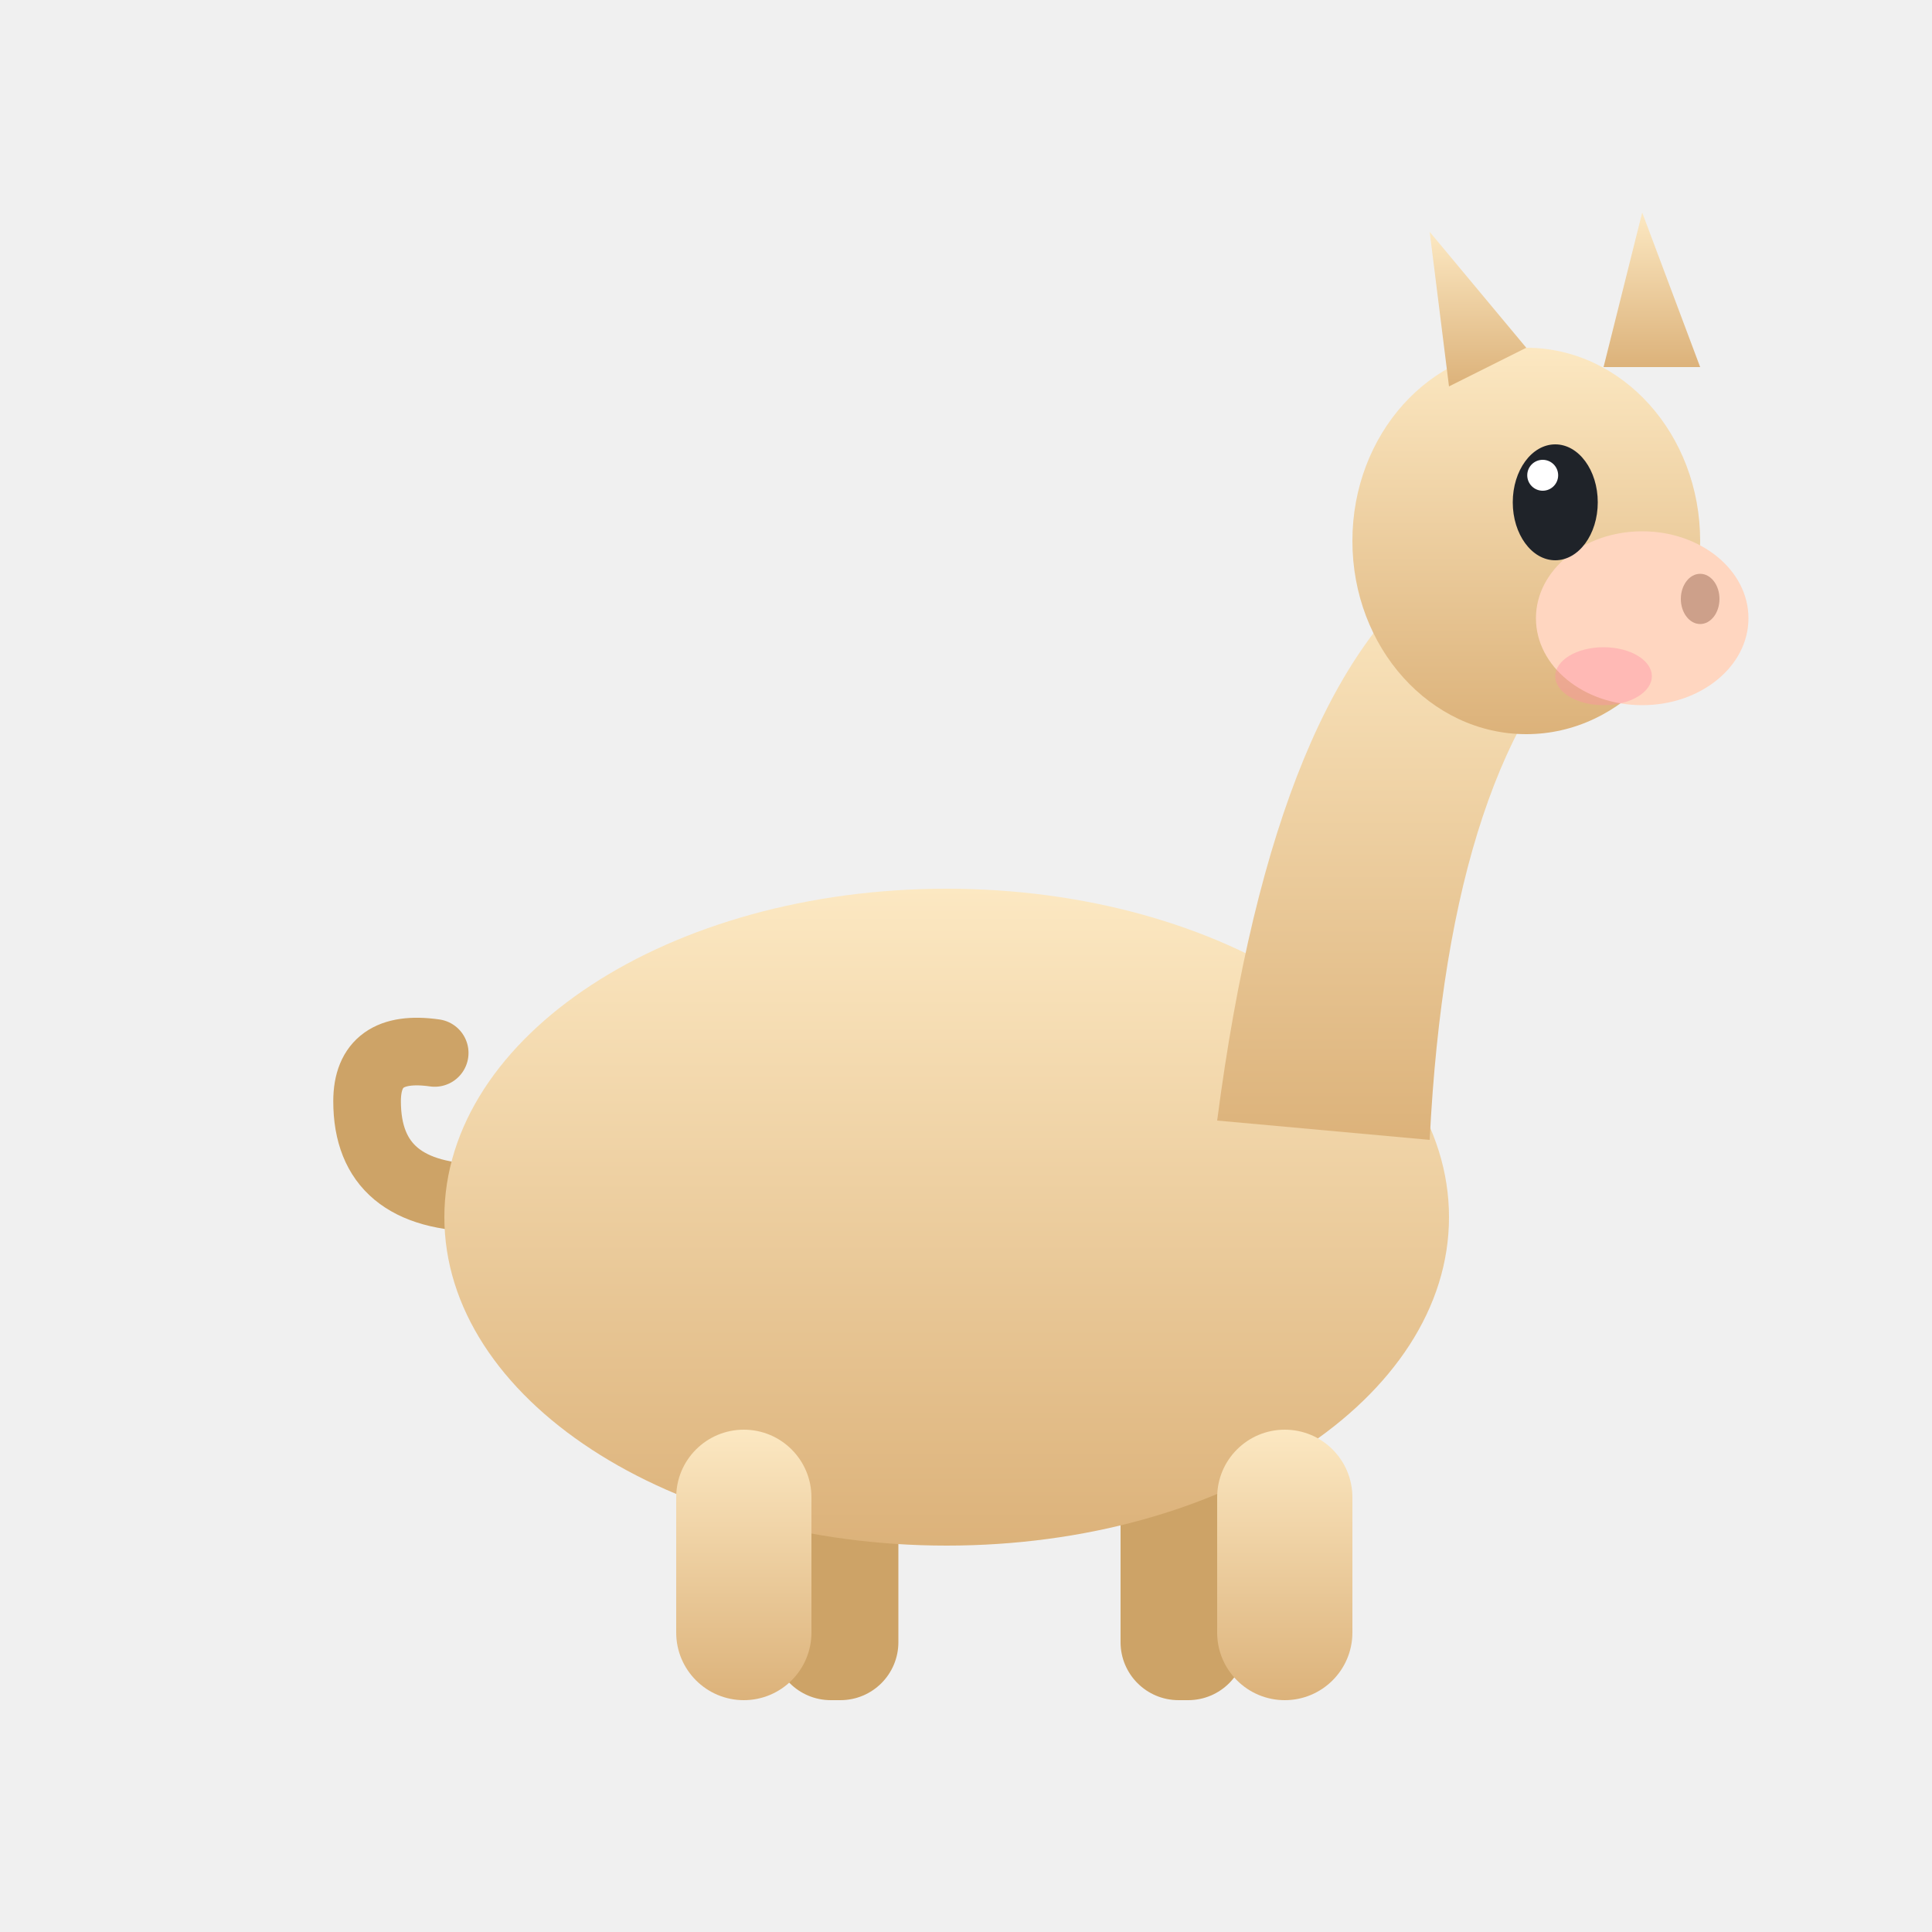
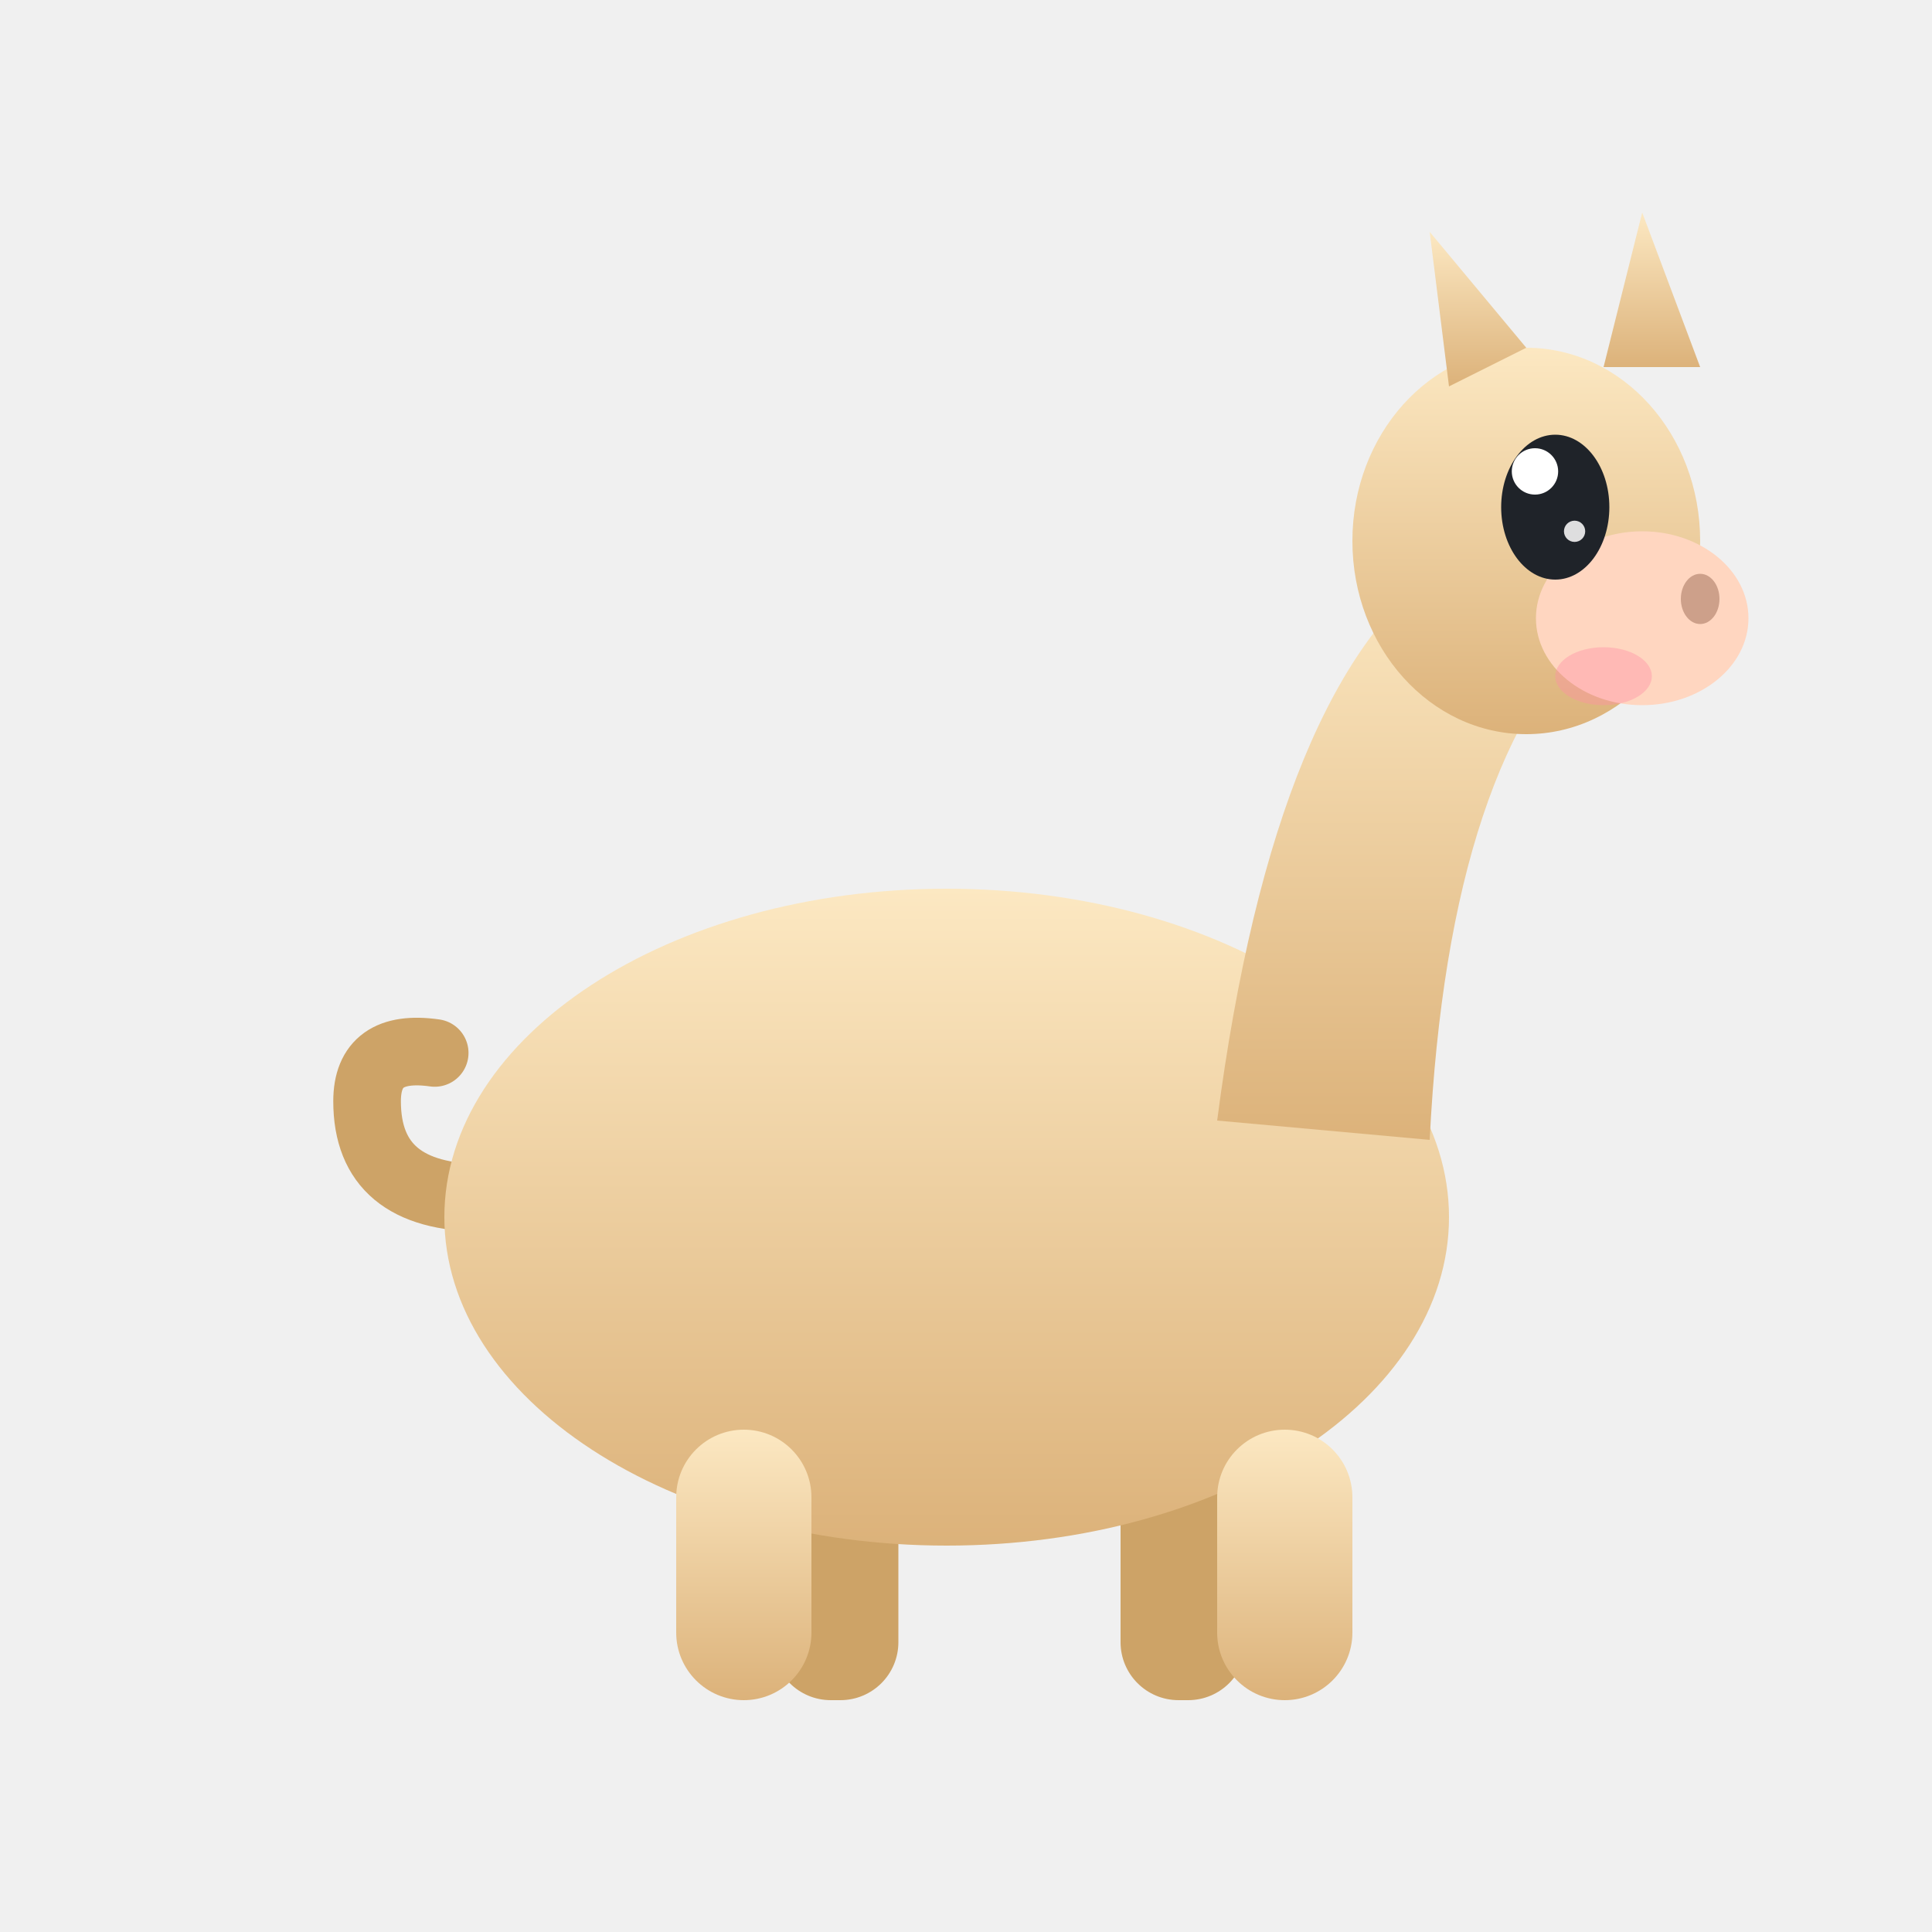
<svg xmlns="http://www.w3.org/2000/svg" viewBox="0 0 200 200">
  <defs>
    <linearGradient id="alpacaSide" x1="0" y1="0" x2="0" y2="1">
      <stop offset="0%" stop-color="#fce8c2" />
      <stop offset="100%" stop-color="#dcb27a" />
    </linearGradient>
  </defs>
  <path d="M50 124 q-12 0 -12 -10 q0 -6 7 -5" stroke="#cda367" stroke-width="7" fill="none" stroke-linecap="round" />
  <rect x="80" y="146" width="13" height="30" rx="6" fill="#cda367" />
  <rect x="116" y="146" width="13" height="30" rx="6" fill="#cda367" />
  <ellipse cx="98" cy="126" rx="52" ry="34" fill="url(#alpacaSide)" />
  <rect x="70" y="148" width="14" height="28" rx="7" fill="url(#alpacaSide)" />
  <rect x="126" y="148" width="14" height="28" rx="7" fill="url(#alpacaSide)" />
  <path d="M126 116 Q132 70 150 58 L166 64 Q150 78 148 118 Z" fill="url(#alpacaSide)" />
  <ellipse cx="158" cy="56" rx="18" ry="20" fill="url(#alpacaSide)" />
  <path d="M150 40 L148 24 L158 36 Z" fill="url(#alpacaSide)" />
  <path d="M166 38 L170 22 L176 38 Z" fill="url(#alpacaSide)" />
  <ellipse cx="170" cy="64" rx="11" ry="9" fill="#ffd6c0" />
-   <ellipse cx="161" cy="52" rx="4.4" ry="6" fill="#1f2329" />
-   <circle cx="159.7" cy="49.2" r="1.6" fill="#fff" />
+   <ellipse cx="161" cy="52.5" rx="5.6" ry="7.5" fill="#1f2329" />
+   <circle cx="158.9" cy="48.8" r="2.4" fill="#fff" />
+   <circle cx="163" cy="55" r="1.1" fill="#fff" opacity="0.85" />
  <ellipse cx="176" cy="62" rx="2" ry="2.6" fill="#cda08a" />
  <ellipse cx="166" cy="70" rx="5" ry="3" fill="#ff8fa5" opacity="0.4" />
</svg>
